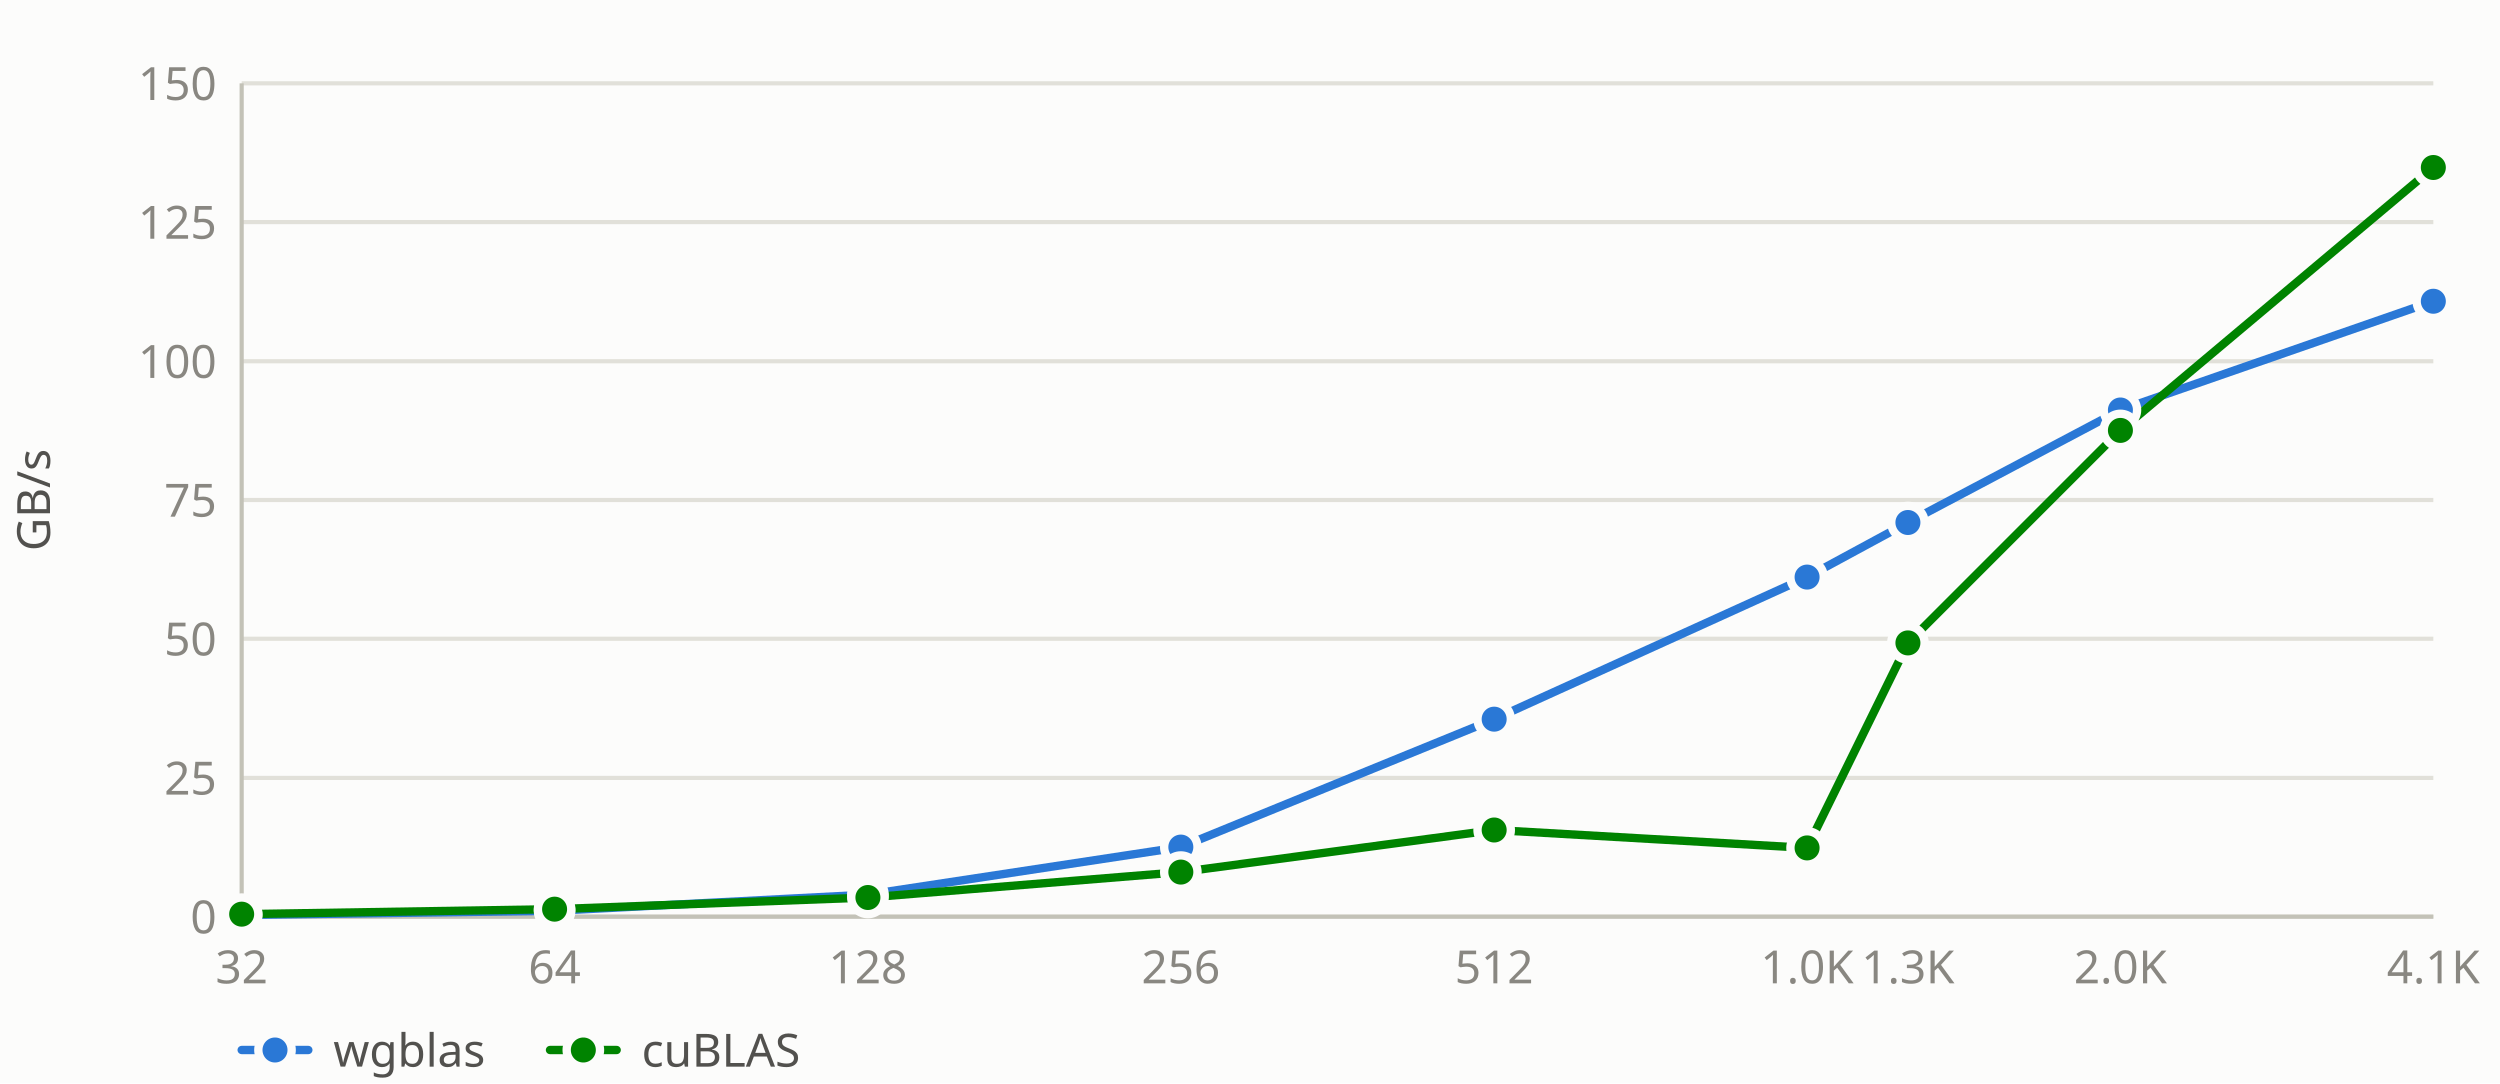
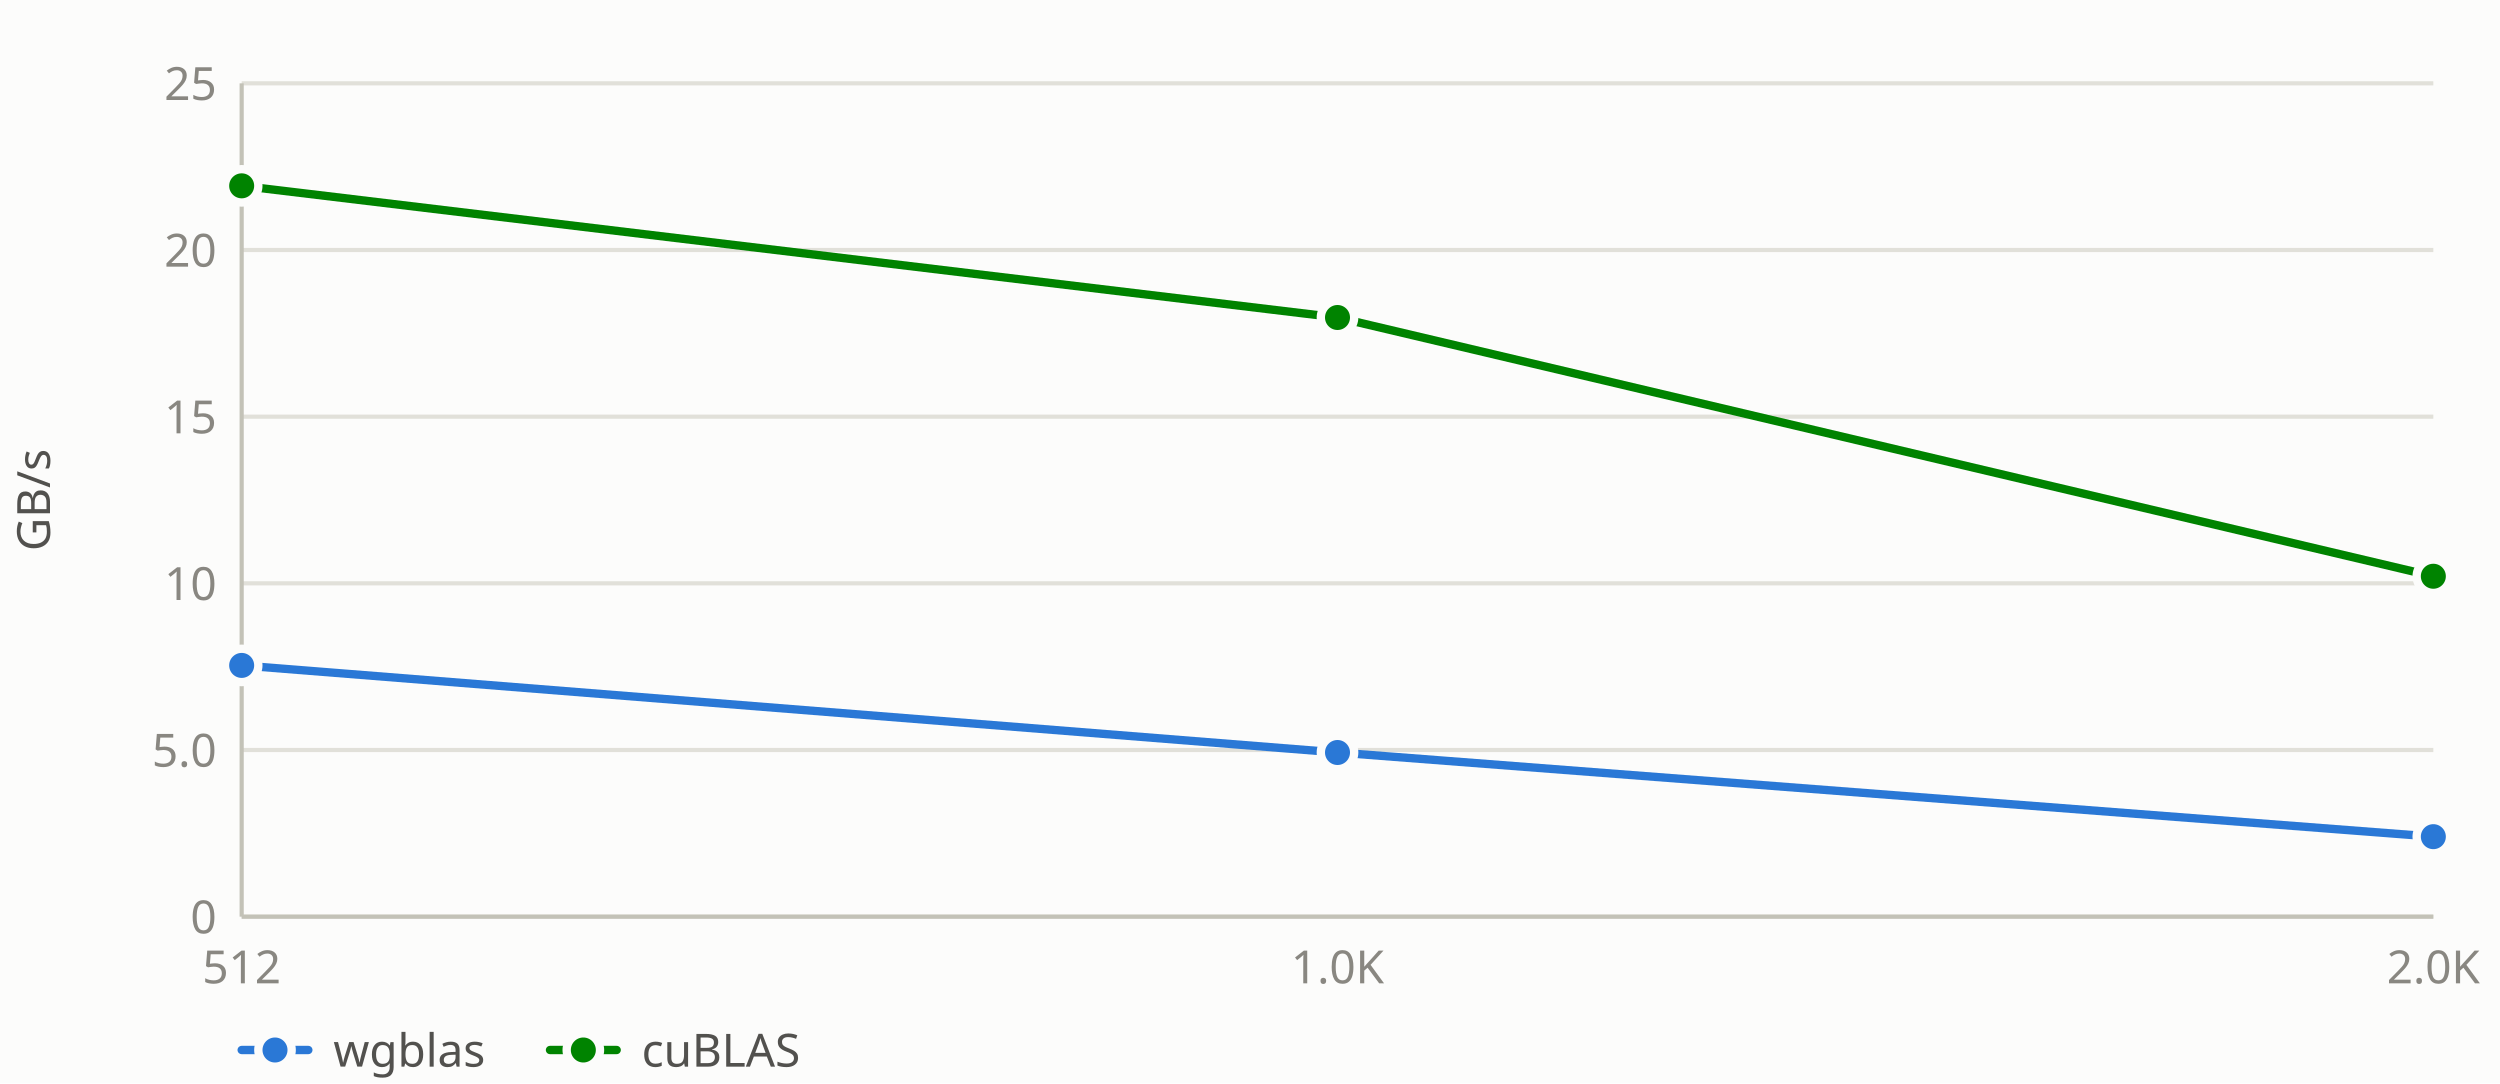
- <svg xmlns="http://www.w3.org/2000/svg" id="bc-strmv-lda-no-transpose-pad8-nvidia_geforce_gtx_1650-gbs" viewBox="0 0 600 260" width="600" height="260" role="img" aria-label="GB/s vs n">
-   <style>#bc-strmv-lda-no-transpose-pad8-nvidia_geforce_gtx_1650-gbs .bg{fill:#fcfcfb}#bc-strmv-lda-no-transpose-pad8-nvidia_geforce_gtx_1650-gbs .gr{stroke:#e1e0d9;stroke-width:1;fill:none}#bc-strmv-lda-no-transpose-pad8-nvidia_geforce_gtx_1650-gbs .ax{stroke:#c3c2b7;stroke-width:1;fill:none}#bc-strmv-lda-no-transpose-pad8-nvidia_geforce_gtx_1650-gbs .at{fill:#898781;font:11px/1 system-ui,sans-serif}#bc-strmv-lda-no-transpose-pad8-nvidia_geforce_gtx_1650-gbs .lt{fill:#52514e;font:11px/1 system-ui,sans-serif}#bc-strmv-lda-no-transpose-pad8-nvidia_geforce_gtx_1650-gbs .ln1{stroke:#2a78d6;fill:none;stroke-width:2;stroke-linejoin:round;stroke-linecap:round}#bc-strmv-lda-no-transpose-pad8-nvidia_geforce_gtx_1650-gbs .mk1{fill:#2a78d6;stroke:#fcfcfb;stroke-width:2}#bc-strmv-lda-no-transpose-pad8-nvidia_geforce_gtx_1650-gbs .ln2{stroke:#008300;fill:none;stroke-width:2;stroke-linejoin:round;stroke-linecap:round}#bc-strmv-lda-no-transpose-pad8-nvidia_geforce_gtx_1650-gbs .mk2{fill:#008300;stroke:#fcfcfb;stroke-width:2}@media(prefers-color-scheme:dark){#bc-strmv-lda-no-transpose-pad8-nvidia_geforce_gtx_1650-gbs .bg{fill:#1a1a19}#bc-strmv-lda-no-transpose-pad8-nvidia_geforce_gtx_1650-gbs .gr{stroke:#2c2c2a}#bc-strmv-lda-no-transpose-pad8-nvidia_geforce_gtx_1650-gbs .ax{stroke:#383835}#bc-strmv-lda-no-transpose-pad8-nvidia_geforce_gtx_1650-gbs .at{fill:#898781}#bc-strmv-lda-no-transpose-pad8-nvidia_geforce_gtx_1650-gbs .lt{fill:#c3c2b7}#bc-strmv-lda-no-transpose-pad8-nvidia_geforce_gtx_1650-gbs .ln1{stroke:#3987e5}#bc-strmv-lda-no-transpose-pad8-nvidia_geforce_gtx_1650-gbs .mk1{fill:#3987e5;stroke:#1a1a19}#bc-strmv-lda-no-transpose-pad8-nvidia_geforce_gtx_1650-gbs .ln2{stroke:#008300}#bc-strmv-lda-no-transpose-pad8-nvidia_geforce_gtx_1650-gbs .mk2{fill:#008300;stroke:#1a1a19}}:root[data-theme=dark] #bc-strmv-lda-no-transpose-pad8-nvidia_geforce_gtx_1650-gbs .bg{fill:#1a1a19}:root[data-theme=dark] #bc-strmv-lda-no-transpose-pad8-nvidia_geforce_gtx_1650-gbs .gr{stroke:#2c2c2a}:root[data-theme=dark] #bc-strmv-lda-no-transpose-pad8-nvidia_geforce_gtx_1650-gbs .ax{stroke:#383835}:root[data-theme=dark] #bc-strmv-lda-no-transpose-pad8-nvidia_geforce_gtx_1650-gbs .lt{fill:#c3c2b7}:root[data-theme=dark] #bc-strmv-lda-no-transpose-pad8-nvidia_geforce_gtx_1650-gbs .ln1{stroke:#3987e5}:root[data-theme=dark] #bc-strmv-lda-no-transpose-pad8-nvidia_geforce_gtx_1650-gbs .mk1{fill:#3987e5;stroke:#1a1a19}:root[data-theme=dark] #bc-strmv-lda-no-transpose-pad8-nvidia_geforce_gtx_1650-gbs .mk2{stroke:#1a1a19}</style>
+ <svg xmlns="http://www.w3.org/2000/svg" id="bc-ssyrk-lda-no-transpose-pad8-nvidia_geforce_gtx_1650-gbs" viewBox="0 0 600 260" width="600" height="260" role="img" aria-label="GB/s vs n">
+   <style>#bc-ssyrk-lda-no-transpose-pad8-nvidia_geforce_gtx_1650-gbs .bg{fill:#fcfcfb}#bc-ssyrk-lda-no-transpose-pad8-nvidia_geforce_gtx_1650-gbs .gr{stroke:#e1e0d9;stroke-width:1;fill:none}#bc-ssyrk-lda-no-transpose-pad8-nvidia_geforce_gtx_1650-gbs .ax{stroke:#c3c2b7;stroke-width:1;fill:none}#bc-ssyrk-lda-no-transpose-pad8-nvidia_geforce_gtx_1650-gbs .at{fill:#898781;font:11px/1 system-ui,sans-serif}#bc-ssyrk-lda-no-transpose-pad8-nvidia_geforce_gtx_1650-gbs .lt{fill:#52514e;font:11px/1 system-ui,sans-serif}#bc-ssyrk-lda-no-transpose-pad8-nvidia_geforce_gtx_1650-gbs .ln1{stroke:#2a78d6;fill:none;stroke-width:2;stroke-linejoin:round;stroke-linecap:round}#bc-ssyrk-lda-no-transpose-pad8-nvidia_geforce_gtx_1650-gbs .mk1{fill:#2a78d6;stroke:#fcfcfb;stroke-width:2}#bc-ssyrk-lda-no-transpose-pad8-nvidia_geforce_gtx_1650-gbs .ln2{stroke:#008300;fill:none;stroke-width:2;stroke-linejoin:round;stroke-linecap:round}#bc-ssyrk-lda-no-transpose-pad8-nvidia_geforce_gtx_1650-gbs .mk2{fill:#008300;stroke:#fcfcfb;stroke-width:2}@media(prefers-color-scheme:dark){#bc-ssyrk-lda-no-transpose-pad8-nvidia_geforce_gtx_1650-gbs .bg{fill:#1a1a19}#bc-ssyrk-lda-no-transpose-pad8-nvidia_geforce_gtx_1650-gbs .gr{stroke:#2c2c2a}#bc-ssyrk-lda-no-transpose-pad8-nvidia_geforce_gtx_1650-gbs .ax{stroke:#383835}#bc-ssyrk-lda-no-transpose-pad8-nvidia_geforce_gtx_1650-gbs .at{fill:#898781}#bc-ssyrk-lda-no-transpose-pad8-nvidia_geforce_gtx_1650-gbs .lt{fill:#c3c2b7}#bc-ssyrk-lda-no-transpose-pad8-nvidia_geforce_gtx_1650-gbs .ln1{stroke:#3987e5}#bc-ssyrk-lda-no-transpose-pad8-nvidia_geforce_gtx_1650-gbs .mk1{fill:#3987e5;stroke:#1a1a19}#bc-ssyrk-lda-no-transpose-pad8-nvidia_geforce_gtx_1650-gbs .ln2{stroke:#008300}#bc-ssyrk-lda-no-transpose-pad8-nvidia_geforce_gtx_1650-gbs .mk2{fill:#008300;stroke:#1a1a19}}:root[data-theme=dark] #bc-ssyrk-lda-no-transpose-pad8-nvidia_geforce_gtx_1650-gbs .bg{fill:#1a1a19}:root[data-theme=dark] #bc-ssyrk-lda-no-transpose-pad8-nvidia_geforce_gtx_1650-gbs .gr{stroke:#2c2c2a}:root[data-theme=dark] #bc-ssyrk-lda-no-transpose-pad8-nvidia_geforce_gtx_1650-gbs .ax{stroke:#383835}:root[data-theme=dark] #bc-ssyrk-lda-no-transpose-pad8-nvidia_geforce_gtx_1650-gbs .lt{fill:#c3c2b7}:root[data-theme=dark] #bc-ssyrk-lda-no-transpose-pad8-nvidia_geforce_gtx_1650-gbs .ln1{stroke:#3987e5}:root[data-theme=dark] #bc-ssyrk-lda-no-transpose-pad8-nvidia_geforce_gtx_1650-gbs .mk1{fill:#3987e5;stroke:#1a1a19}:root[data-theme=dark] #bc-ssyrk-lda-no-transpose-pad8-nvidia_geforce_gtx_1650-gbs .mk2{stroke:#1a1a19}</style>
  <rect class="bg" width="600" height="260" />
  <line class="gr" x1="58" y1="220.0" x2="584" y2="220.0" />
-   <line class="gr" x1="58" y1="186.7" x2="584" y2="186.7" />
-   <line class="gr" x1="58" y1="153.3" x2="584" y2="153.3" />
-   <line class="gr" x1="58" y1="120.0" x2="584" y2="120.0" />
-   <line class="gr" x1="58" y1="86.7" x2="584" y2="86.7" />
-   <line class="gr" x1="58" y1="53.3" x2="584" y2="53.3" />
+   <line class="gr" x1="58" y1="180.0" x2="584" y2="180.0" />
+   <line class="gr" x1="58" y1="140.0" x2="584" y2="140.0" />
+   <line class="gr" x1="58" y1="100.0" x2="584" y2="100.0" />
+   <line class="gr" x1="58" y1="60.0" x2="584" y2="60.0" />
  <line class="gr" x1="58" y1="20.0" x2="584" y2="20.0" />
  <line class="ax" x1="58" y1="20" x2="58" y2="220" />
  <line class="ax" x1="58" y1="220" x2="584" y2="220" />
  <text class="at" x="52" y="224.0" text-anchor="end">0</text>
-   <text class="at" x="52" y="190.7" text-anchor="end">25</text>
-   <text class="at" x="52" y="157.3" text-anchor="end">50</text>
-   <text class="at" x="52" y="124.0" text-anchor="end">75</text>
-   <text class="at" x="52" y="90.7" text-anchor="end">100</text>
-   <text class="at" x="52" y="57.3" text-anchor="end">125</text>
-   <text class="at" x="52" y="24.0" text-anchor="end">150</text>
+   <text class="at" x="52" y="184.0" text-anchor="end">5.0</text>
+   <text class="at" x="52" y="144.0" text-anchor="end">10</text>
+   <text class="at" x="52" y="104.0" text-anchor="end">15</text>
+   <text class="at" x="52" y="64.0" text-anchor="end">20</text>
+   <text class="at" x="52" y="24.0" text-anchor="end">25</text>
  <text class="lt" x="12" y="120.0" text-anchor="middle" transform="rotate(-90 12 120.0)">GB/s</text>
-   <text class="at" x="58.0" y="236" text-anchor="middle">32</text>
-   <text class="at" x="133.1" y="236" text-anchor="middle">64</text>
-   <text class="at" x="208.3" y="236" text-anchor="middle">128</text>
-   <text class="at" x="283.4" y="236" text-anchor="middle">256</text>
-   <text class="at" x="358.6" y="236" text-anchor="middle">512</text>
-   <text class="at" x="433.7" y="236" text-anchor="middle">1.0K</text>
-   <text class="at" x="457.9" y="236" text-anchor="middle">1.3K</text>
-   <text class="at" x="508.9" y="236" text-anchor="middle">2.0K</text>
-   <text class="at" x="584.0" y="236" text-anchor="middle">4.1K</text>
-   <polyline class="ln1" points="58.0,219.6 133.1,218.6 208.3,214.7 283.4,203.3 358.6,172.6 433.7,138.5 457.9,125.4 508.9,98.4 584.0,72.3" />
-   <polyline class="ln2" points="58.0,219.4 133.1,218.2 208.3,215.4 283.4,209.3 358.6,199.2 433.7,203.5 457.9,154.3 508.9,103.3 584.0,40.2" />
-   <circle class="mk1" cx="58.0" cy="219.6" r="4" />
-   <circle class="mk1" cx="133.1" cy="218.6" r="4" />
-   <circle class="mk1" cx="208.3" cy="214.7" r="4" />
-   <circle class="mk1" cx="283.4" cy="203.3" r="4" />
-   <circle class="mk1" cx="358.6" cy="172.6" r="4" />
-   <circle class="mk1" cx="433.7" cy="138.5" r="4" />
-   <circle class="mk1" cx="457.9" cy="125.4" r="4" />
-   <circle class="mk1" cx="508.9" cy="98.4" r="4" />
-   <circle class="mk1" cx="584.0" cy="72.3" r="4" />
-   <circle class="mk2" cx="58.0" cy="219.4" r="4" />
-   <circle class="mk2" cx="133.1" cy="218.2" r="4" />
-   <circle class="mk2" cx="208.3" cy="215.4" r="4" />
-   <circle class="mk2" cx="283.4" cy="209.3" r="4" />
-   <circle class="mk2" cx="358.6" cy="199.2" r="4" />
-   <circle class="mk2" cx="433.7" cy="203.5" r="4" />
-   <circle class="mk2" cx="457.9" cy="154.3" r="4" />
-   <circle class="mk2" cx="508.9" cy="103.3" r="4" />
-   <circle class="mk2" cx="584.0" cy="40.2" r="4" />
+   <text class="at" x="58.0" y="236" text-anchor="middle">512</text>
+   <text class="at" x="321.0" y="236" text-anchor="middle">1.0K</text>
+   <text class="at" x="584.0" y="236" text-anchor="middle">2.0K</text>
+   <polyline class="ln1" points="58.0,159.7 321.0,180.6 584.0,200.8" />
+   <polyline class="ln2" points="58.0,44.6 321.0,76.2 584.0,138.3" />
+   <circle class="mk1" cx="58.0" cy="159.7" r="4" />
+   <circle class="mk1" cx="321.0" cy="180.6" r="4" />
+   <circle class="mk1" cx="584.0" cy="200.8" r="4" />
+   <circle class="mk2" cx="58.0" cy="44.6" r="4" />
+   <circle class="mk2" cx="321.0" cy="76.2" r="4" />
+   <circle class="mk2" cx="584.0" cy="138.3" r="4" />
  <line class="ln1" x1="58" y1="252" x2="74" y2="252" />
  <circle class="mk1" cx="66" cy="252" r="4" />
  <text class="lt" x="80" y="256">wgblas</text>
  <line class="ln2" x1="132" y1="252" x2="148" y2="252" />
  <circle class="mk2" cx="140" cy="252" r="4" />
  <text class="lt" x="154" y="256">cuBLAS</text>
</svg>
